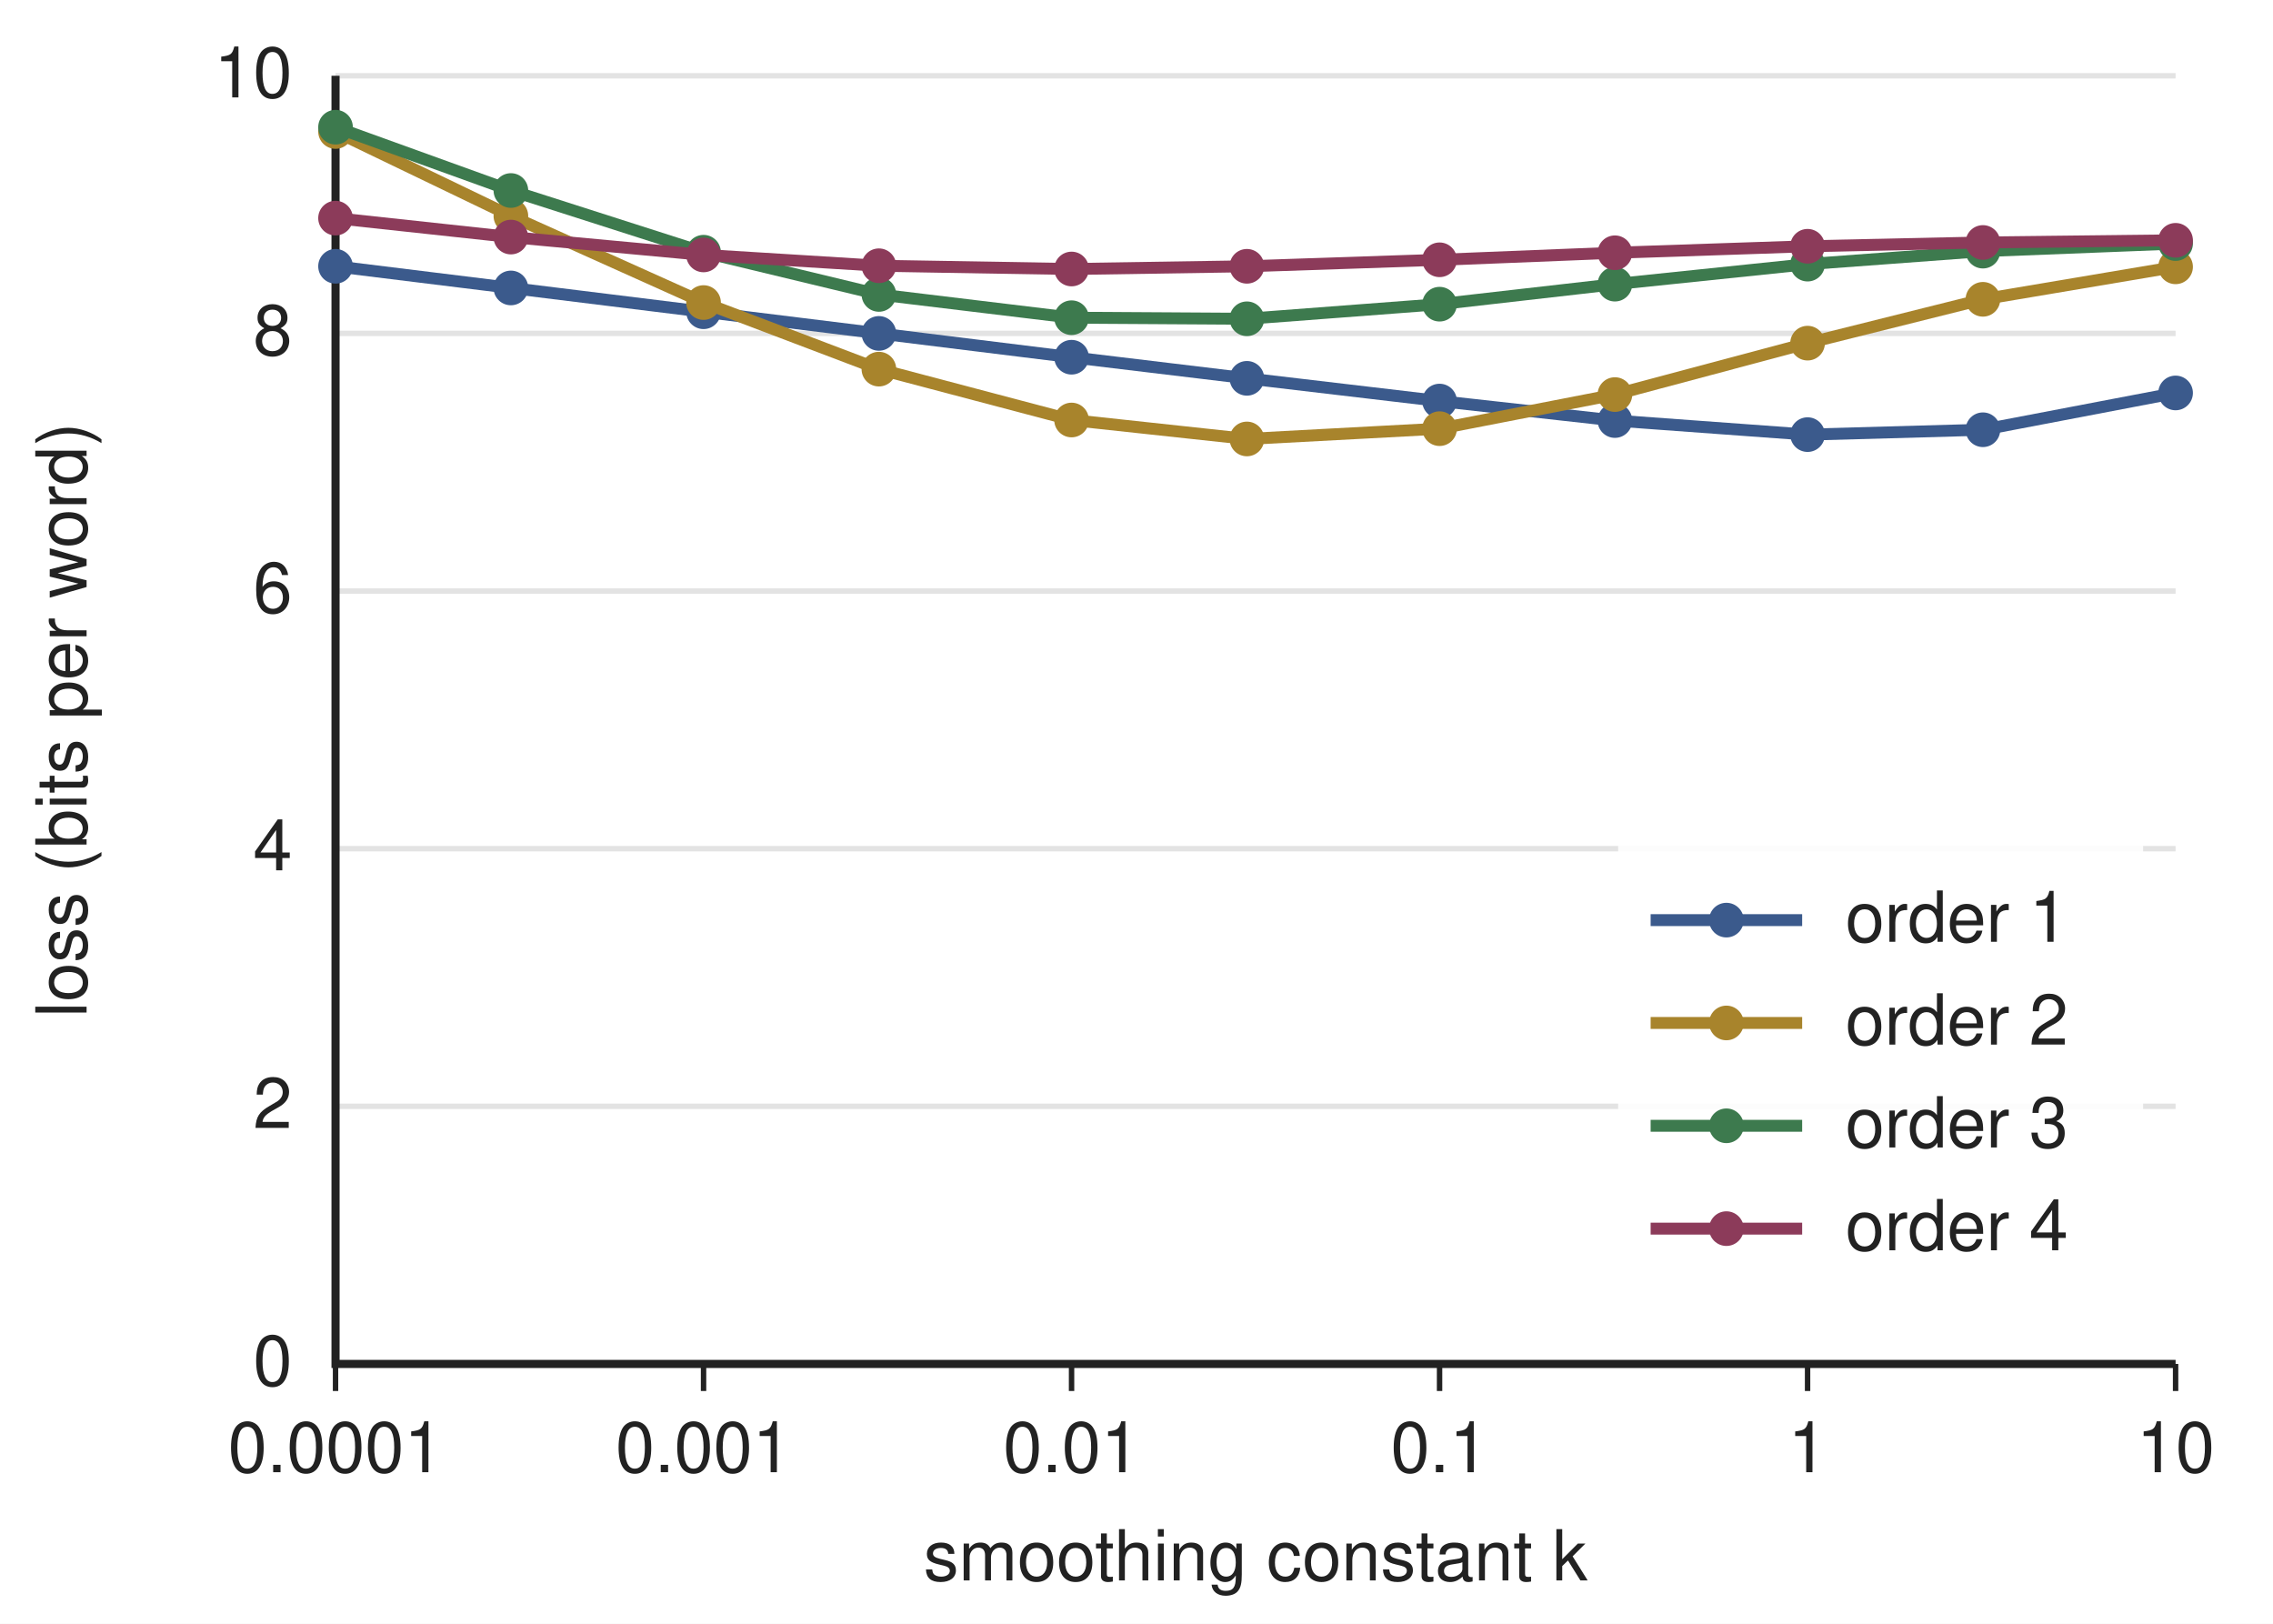
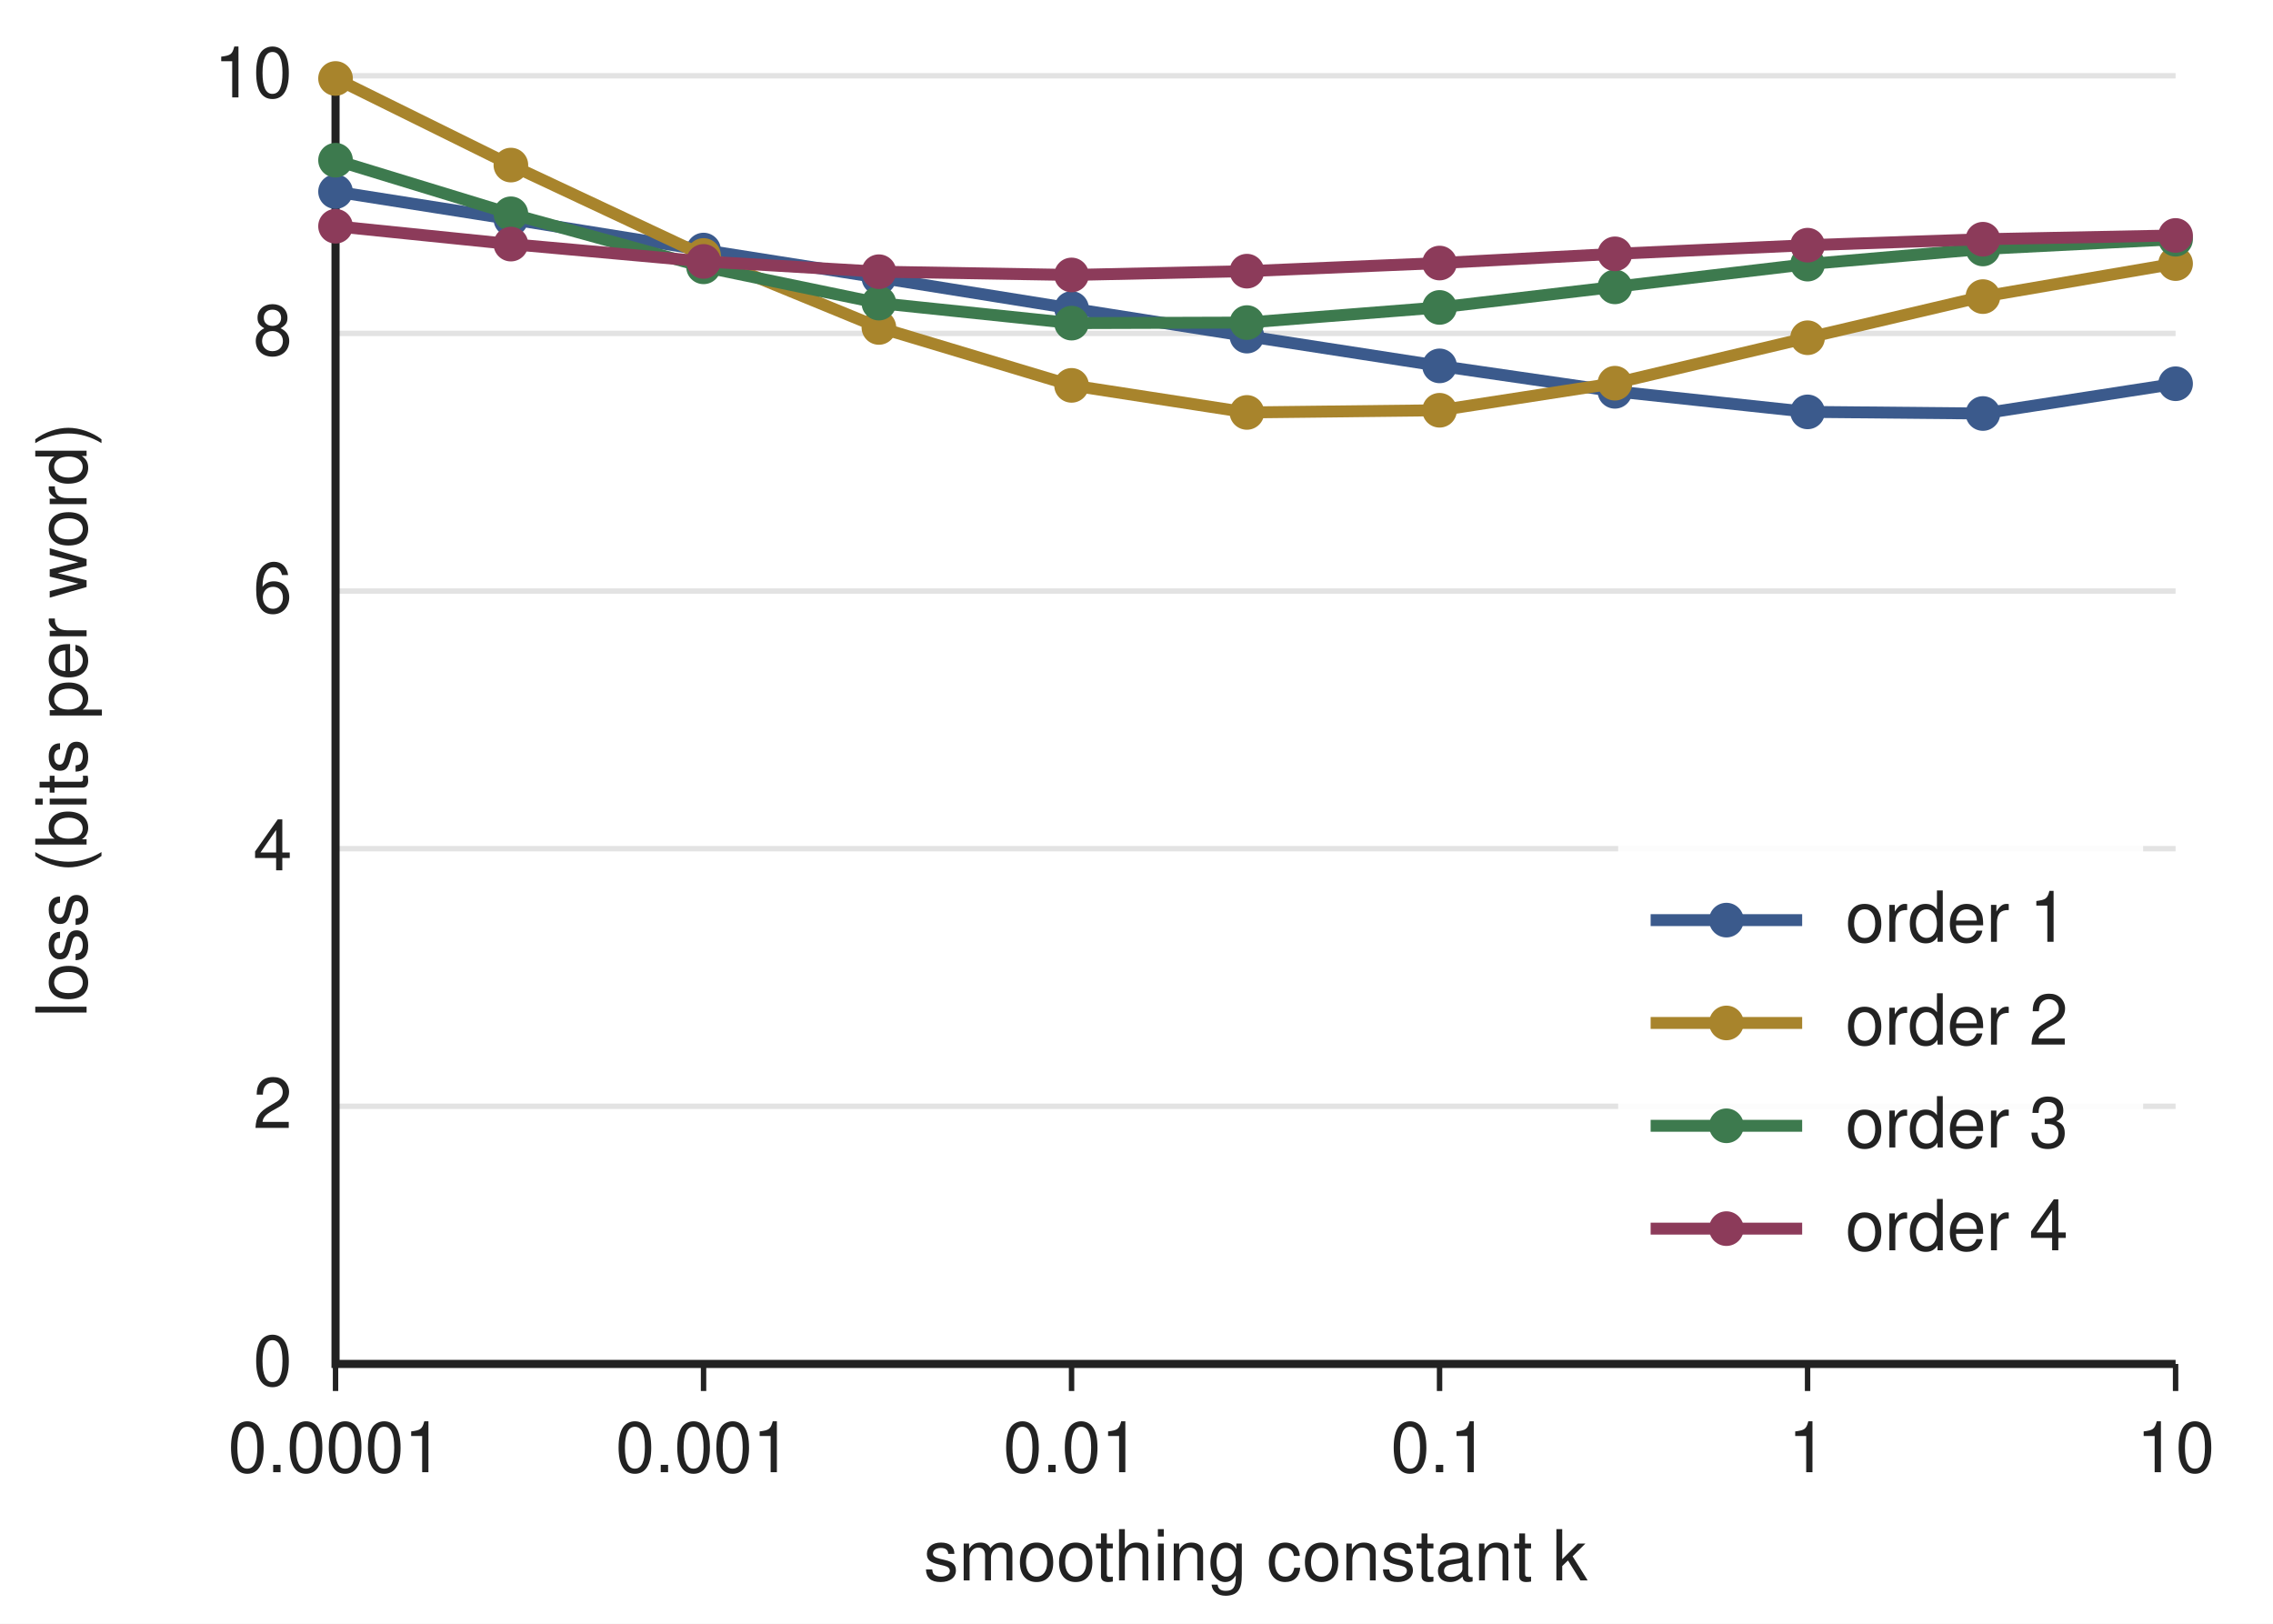
<svg xmlns="http://www.w3.org/2000/svg" viewBox="0 0 420 300" width="420" height="300" font-family="Helvetica, Arial, sans-serif" font-size="13">
  <rect width="420" height="300" fill="white" />
  <path d="M62 252.0 H402" stroke="#e3e3e3" />
  <text x="54" y="256.0" text-anchor="end" fill="#222">0</text>
  <path d="M62 204.4 H402" stroke="#e3e3e3" />
  <text x="54" y="208.4" text-anchor="end" fill="#222">2</text>
  <path d="M62 156.8 H402" stroke="#e3e3e3" />
  <text x="54" y="160.8" text-anchor="end" fill="#222">4</text>
  <path d="M62 109.2 H402" stroke="#e3e3e3" />
  <text x="54" y="113.2" text-anchor="end" fill="#222">6</text>
  <path d="M62 61.6 H402" stroke="#e3e3e3" />
  <text x="54" y="65.6" text-anchor="end" fill="#222">8</text>
  <path d="M62 14.0 H402" stroke="#e3e3e3" />
  <text x="54" y="18.0" text-anchor="end" fill="#222">10</text>
  <path d="M62.0 252 v5" stroke="#222" />
  <text x="62.0" y="272" text-anchor="middle" fill="#222">0.0001</text>
  <path d="M130.0 252 v5" stroke="#222" />
  <text x="130.0" y="272" text-anchor="middle" fill="#222">0.001</text>
  <path d="M198.0 252 v5" stroke="#222" />
  <text x="198.0" y="272" text-anchor="middle" fill="#222">0.01</text>
  <path d="M266.0 252 v5" stroke="#222" />
  <text x="266.0" y="272" text-anchor="middle" fill="#222">0.1</text>
  <path d="M334.0 252 v5" stroke="#222" />
  <text x="334.0" y="272" text-anchor="middle" fill="#222">1</text>
  <path d="M402.0 252 v5" stroke="#222" />
  <text x="402.0" y="272" text-anchor="middle" fill="#222">10</text>
  <path d="M62 14 V252 H402" fill="none" stroke="#222" stroke-width="1.5" />
  <text x="232.0" y="292" text-anchor="middle" fill="#222">smoothing constant k</text>
  <text x="16" y="133.0" text-anchor="middle" fill="#222" transform="rotate(-90 16 133.0)">loss (bits per word)</text>
-   <path d="M62.0 49.2 L94.4 53.2 L130.0 57.6 L162.4 61.6 L198.0 66.0 L230.4 69.9 L266.0 74.1 L298.4 77.7 L334.0 80.3 L366.4 79.4 L402.0 72.6" fill="none" stroke="#3b5a8c" stroke-width="2.2" />
-   <circle cx="62.0" cy="49.2" r="3.2" fill="#3b5a8c" />
-   <circle cx="94.4" cy="53.2" r="3.2" fill="#3b5a8c" />
-   <circle cx="130.0" cy="57.6" r="3.2" fill="#3b5a8c" />
-   <circle cx="162.4" cy="61.6" r="3.2" fill="#3b5a8c" />
-   <circle cx="198.0" cy="66.0" r="3.2" fill="#3b5a8c" />
-   <circle cx="230.4" cy="69.9" r="3.2" fill="#3b5a8c" />
-   <circle cx="266.0" cy="74.1" r="3.2" fill="#3b5a8c" />
-   <circle cx="298.4" cy="77.7" r="3.2" fill="#3b5a8c" />
-   <circle cx="334.0" cy="80.3" r="3.2" fill="#3b5a8c" />
-   <circle cx="366.4" cy="79.4" r="3.2" fill="#3b5a8c" />
-   <circle cx="402.0" cy="72.6" r="3.2" fill="#3b5a8c" />
-   <path d="M62.0 24.3 L94.4 39.9 L130.0 55.9 L162.4 68.2 L198.0 77.6 L230.4 81.1 L266.0 79.2 L298.4 72.9 L334.0 63.4 L366.4 55.3 L402.0 49.3" fill="none" stroke="#a8842c" stroke-width="2.2" />
-   <circle cx="62.0" cy="24.3" r="3.2" fill="#a8842c" />
-   <circle cx="94.4" cy="39.9" r="3.2" fill="#a8842c" />
-   <circle cx="130.0" cy="55.9" r="3.2" fill="#a8842c" />
-   <circle cx="162.4" cy="68.2" r="3.2" fill="#a8842c" />
-   <circle cx="198.0" cy="77.6" r="3.2" fill="#a8842c" />
-   <circle cx="230.4" cy="81.1" r="3.2" fill="#a8842c" />
-   <circle cx="266.0" cy="79.2" r="3.2" fill="#a8842c" />
-   <circle cx="298.4" cy="72.9" r="3.2" fill="#a8842c" />
-   <circle cx="334.0" cy="63.4" r="3.2" fill="#a8842c" />
-   <circle cx="366.4" cy="55.3" r="3.2" fill="#a8842c" />
-   <circle cx="402.0" cy="49.3" r="3.2" fill="#a8842c" />
-   <path d="M62.0 23.5 L94.4 35.2 L130.0 46.6 L162.4 54.4 L198.0 58.7 L230.4 58.9 L266.0 56.2 L298.4 52.5 L334.0 48.8 L366.4 46.4 L402.0 45.0" fill="none" stroke="#3d7a4e" stroke-width="2.2" />
-   <circle cx="62.0" cy="23.5" r="3.2" fill="#3d7a4e" />
-   <circle cx="94.4" cy="35.2" r="3.2" fill="#3d7a4e" />
-   <circle cx="130.0" cy="46.6" r="3.2" fill="#3d7a4e" />
-   <circle cx="162.4" cy="54.4" r="3.2" fill="#3d7a4e" />
-   <circle cx="198.0" cy="58.7" r="3.2" fill="#3d7a4e" />
-   <circle cx="230.4" cy="58.9" r="3.2" fill="#3d7a4e" />
-   <circle cx="266.0" cy="56.2" r="3.2" fill="#3d7a4e" />
-   <circle cx="298.4" cy="52.5" r="3.2" fill="#3d7a4e" />
+   <path d="M62.0 35.4 L94.4 40.5 L130.0 46.2 L162.4 51.3 L198.0 57.0 L230.4 62.1 L266.0 67.6 L298.4 72.3 L334.0 76.1 L366.4 76.4 L402.0 70.9" fill="none" stroke="#3b5a8c" stroke-width="2.2" />
+   <circle cx="62.0" cy="35.4" r="3.2" fill="#3b5a8c" />
+   <circle cx="94.4" cy="40.5" r="3.2" fill="#3b5a8c" />
+   <circle cx="130.0" cy="46.2" r="3.2" fill="#3b5a8c" />
+   <circle cx="162.4" cy="51.3" r="3.2" fill="#3b5a8c" />
+   <circle cx="198.0" cy="57.0" r="3.2" fill="#3b5a8c" />
+   <circle cx="230.4" cy="62.1" r="3.2" fill="#3b5a8c" />
+   <circle cx="266.0" cy="67.6" r="3.2" fill="#3b5a8c" />
+   <circle cx="298.4" cy="72.3" r="3.2" fill="#3b5a8c" />
+   <circle cx="334.0" cy="76.1" r="3.2" fill="#3b5a8c" />
+   <circle cx="366.4" cy="76.4" r="3.2" fill="#3b5a8c" />
+   <circle cx="402.0" cy="70.9" r="3.2" fill="#3b5a8c" />
+   <path d="M62.0 14.5 L94.4 30.5 L130.0 47.2 L162.4 60.5 L198.0 71.2 L230.4 76.2 L266.0 75.8 L298.4 70.8 L334.0 62.4 L366.4 54.8 L402.0 48.7" fill="none" stroke="#a8842c" stroke-width="2.2" />
+   <circle cx="62.0" cy="14.5" r="3.2" fill="#a8842c" />
+   <circle cx="94.4" cy="30.5" r="3.2" fill="#a8842c" />
+   <circle cx="130.0" cy="47.2" r="3.2" fill="#a8842c" />
+   <circle cx="162.4" cy="60.5" r="3.2" fill="#a8842c" />
+   <circle cx="198.0" cy="71.2" r="3.2" fill="#a8842c" />
+   <circle cx="230.4" cy="76.2" r="3.2" fill="#a8842c" />
+   <circle cx="266.0" cy="75.8" r="3.2" fill="#a8842c" />
+   <circle cx="298.4" cy="70.8" r="3.2" fill="#a8842c" />
+   <circle cx="334.0" cy="62.4" r="3.2" fill="#a8842c" />
+   <circle cx="366.4" cy="54.8" r="3.2" fill="#a8842c" />
+   <circle cx="402.0" cy="48.7" r="3.2" fill="#a8842c" />
+   <path d="M62.0 29.6 L94.4 39.5 L130.0 49.3 L162.4 56.0 L198.0 59.7 L230.4 59.6 L266.0 56.8 L298.4 53.0 L334.0 48.8 L366.4 46.0 L402.0 44.2" fill="none" stroke="#3d7a4e" stroke-width="2.2" />
+   <circle cx="62.0" cy="29.6" r="3.2" fill="#3d7a4e" />
+   <circle cx="94.4" cy="39.5" r="3.2" fill="#3d7a4e" />
+   <circle cx="130.0" cy="49.3" r="3.2" fill="#3d7a4e" />
+   <circle cx="162.4" cy="56.0" r="3.2" fill="#3d7a4e" />
+   <circle cx="198.0" cy="59.7" r="3.2" fill="#3d7a4e" />
+   <circle cx="230.4" cy="59.6" r="3.2" fill="#3d7a4e" />
+   <circle cx="266.0" cy="56.8" r="3.2" fill="#3d7a4e" />
+   <circle cx="298.4" cy="53.0" r="3.2" fill="#3d7a4e" />
  <circle cx="334.0" cy="48.8" r="3.2" fill="#3d7a4e" />
-   <circle cx="366.4" cy="46.4" r="3.2" fill="#3d7a4e" />
-   <circle cx="402.0" cy="45.0" r="3.2" fill="#3d7a4e" />
-   <path d="M62.0 40.3 L94.4 43.8 L130.0 47.1 L162.4 49.1 L198.0 49.7 L230.4 49.2 L266.0 48.0 L298.4 46.7 L334.0 45.5 L366.4 44.8 L402.0 44.4" fill="none" stroke="#8c3b5a" stroke-width="2.2" />
-   <circle cx="62.0" cy="40.3" r="3.2" fill="#8c3b5a" />
-   <circle cx="94.4" cy="43.8" r="3.2" fill="#8c3b5a" />
-   <circle cx="130.0" cy="47.1" r="3.2" fill="#8c3b5a" />
-   <circle cx="162.4" cy="49.1" r="3.2" fill="#8c3b5a" />
-   <circle cx="198.0" cy="49.7" r="3.2" fill="#8c3b5a" />
-   <circle cx="230.4" cy="49.2" r="3.2" fill="#8c3b5a" />
-   <circle cx="266.0" cy="48.0" r="3.2" fill="#8c3b5a" />
-   <circle cx="298.4" cy="46.7" r="3.2" fill="#8c3b5a" />
-   <circle cx="334.0" cy="45.5" r="3.2" fill="#8c3b5a" />
-   <circle cx="366.4" cy="44.8" r="3.2" fill="#8c3b5a" />
-   <circle cx="402.0" cy="44.4" r="3.2" fill="#8c3b5a" />
+   <circle cx="366.4" cy="46.0" r="3.2" fill="#3d7a4e" />
+   <circle cx="402.0" cy="44.2" r="3.2" fill="#3d7a4e" />
+   <path d="M62.0 41.8 L94.4 45.1 L130.0 48.3 L162.4 50.2 L198.0 50.8 L230.4 50.1 L266.0 48.6 L298.4 46.9 L334.0 45.3 L366.4 44.2 L402.0 43.5" fill="none" stroke="#8c3b5a" stroke-width="2.2" />
+   <circle cx="62.0" cy="41.8" r="3.2" fill="#8c3b5a" />
+   <circle cx="94.4" cy="45.1" r="3.2" fill="#8c3b5a" />
+   <circle cx="130.0" cy="48.3" r="3.2" fill="#8c3b5a" />
+   <circle cx="162.4" cy="50.2" r="3.2" fill="#8c3b5a" />
+   <circle cx="198.0" cy="50.8" r="3.2" fill="#8c3b5a" />
+   <circle cx="230.4" cy="50.1" r="3.2" fill="#8c3b5a" />
+   <circle cx="266.0" cy="48.6" r="3.2" fill="#8c3b5a" />
+   <circle cx="298.4" cy="46.9" r="3.2" fill="#8c3b5a" />
+   <circle cx="334.0" cy="45.3" r="3.2" fill="#8c3b5a" />
+   <circle cx="366.4" cy="44.2" r="3.2" fill="#8c3b5a" />
+   <circle cx="402.0" cy="43.5" r="3.2" fill="#8c3b5a" />
  <rect x="299" y="156" width="97" height="82" fill="white" fill-opacity="0.9" />
  <path d="M305 170 h28" stroke="#3b5a8c" stroke-width="2.2" />
  <circle cx="319" cy="170" r="3.2" fill="#3b5a8c" />
  <text x="341" y="174" fill="#222">order 1</text>
  <path d="M305 189 h28" stroke="#a8842c" stroke-width="2.2" />
  <circle cx="319" cy="189" r="3.2" fill="#a8842c" />
  <text x="341" y="193" fill="#222">order 2</text>
  <path d="M305 208 h28" stroke="#3d7a4e" stroke-width="2.2" />
  <circle cx="319" cy="208" r="3.2" fill="#3d7a4e" />
  <text x="341" y="212" fill="#222">order 3</text>
  <path d="M305 227 h28" stroke="#8c3b5a" stroke-width="2.2" />
  <circle cx="319" cy="227" r="3.2" fill="#8c3b5a" />
  <text x="341" y="231" fill="#222">order 4</text>
</svg>
